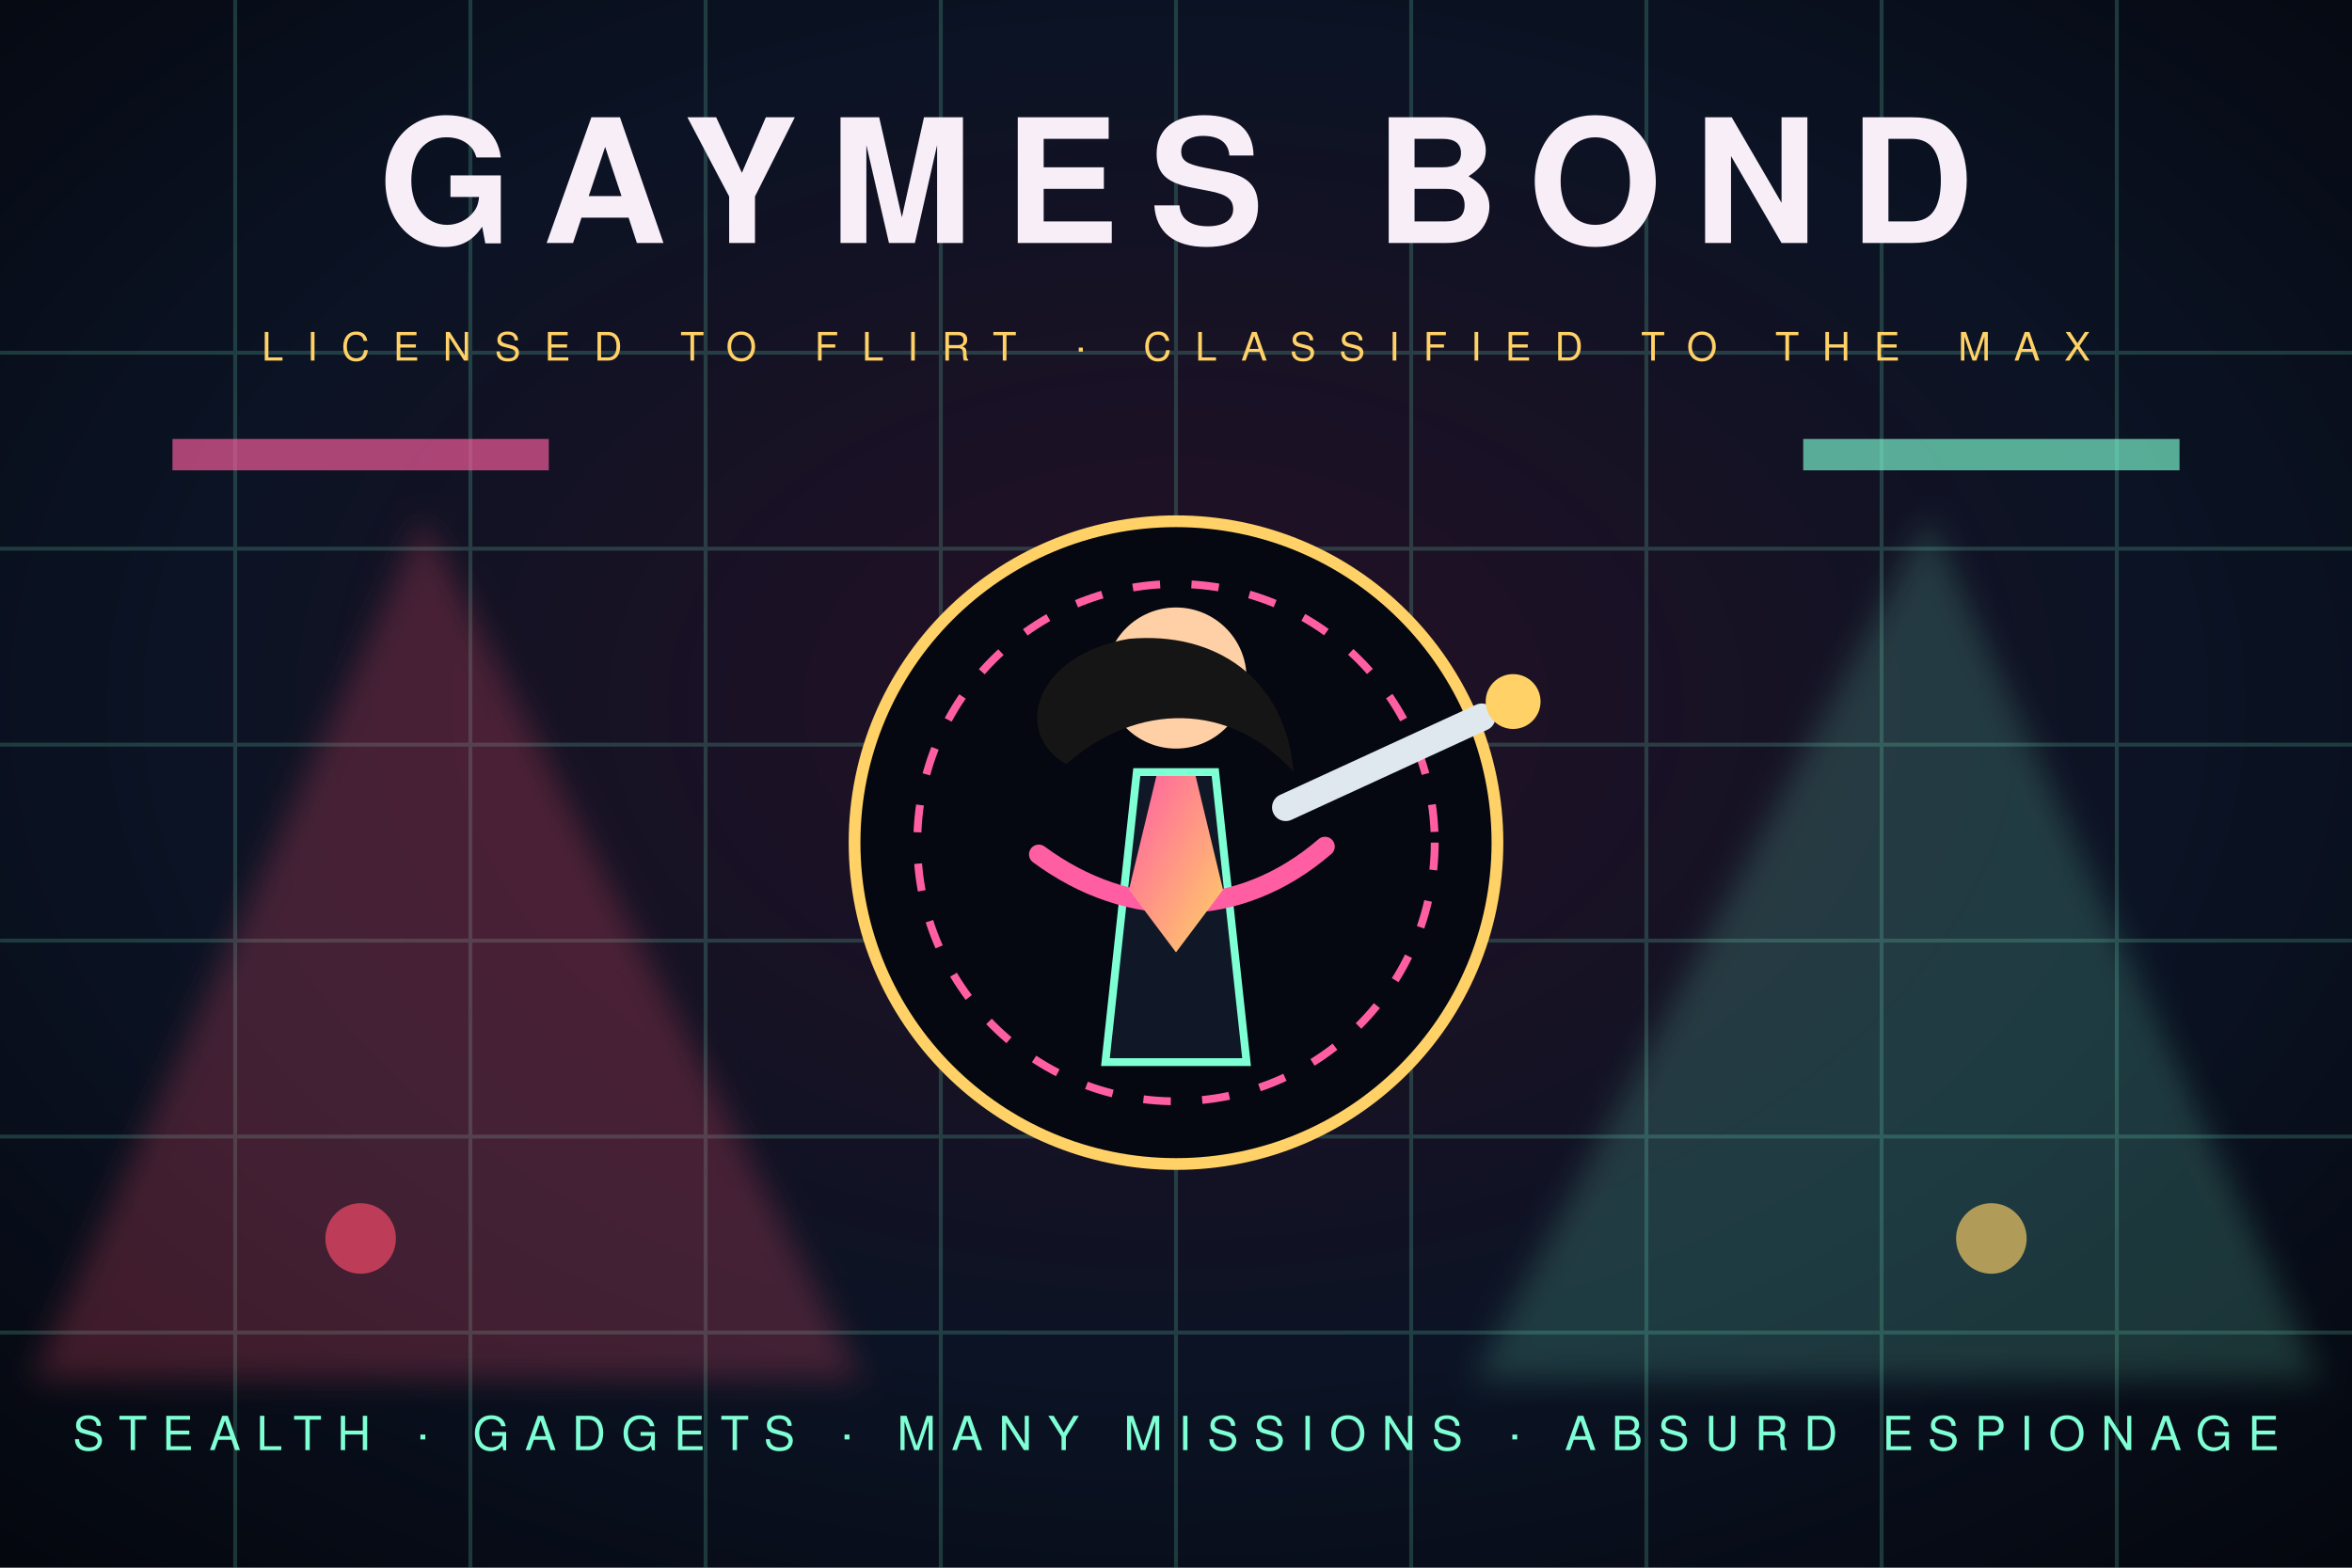
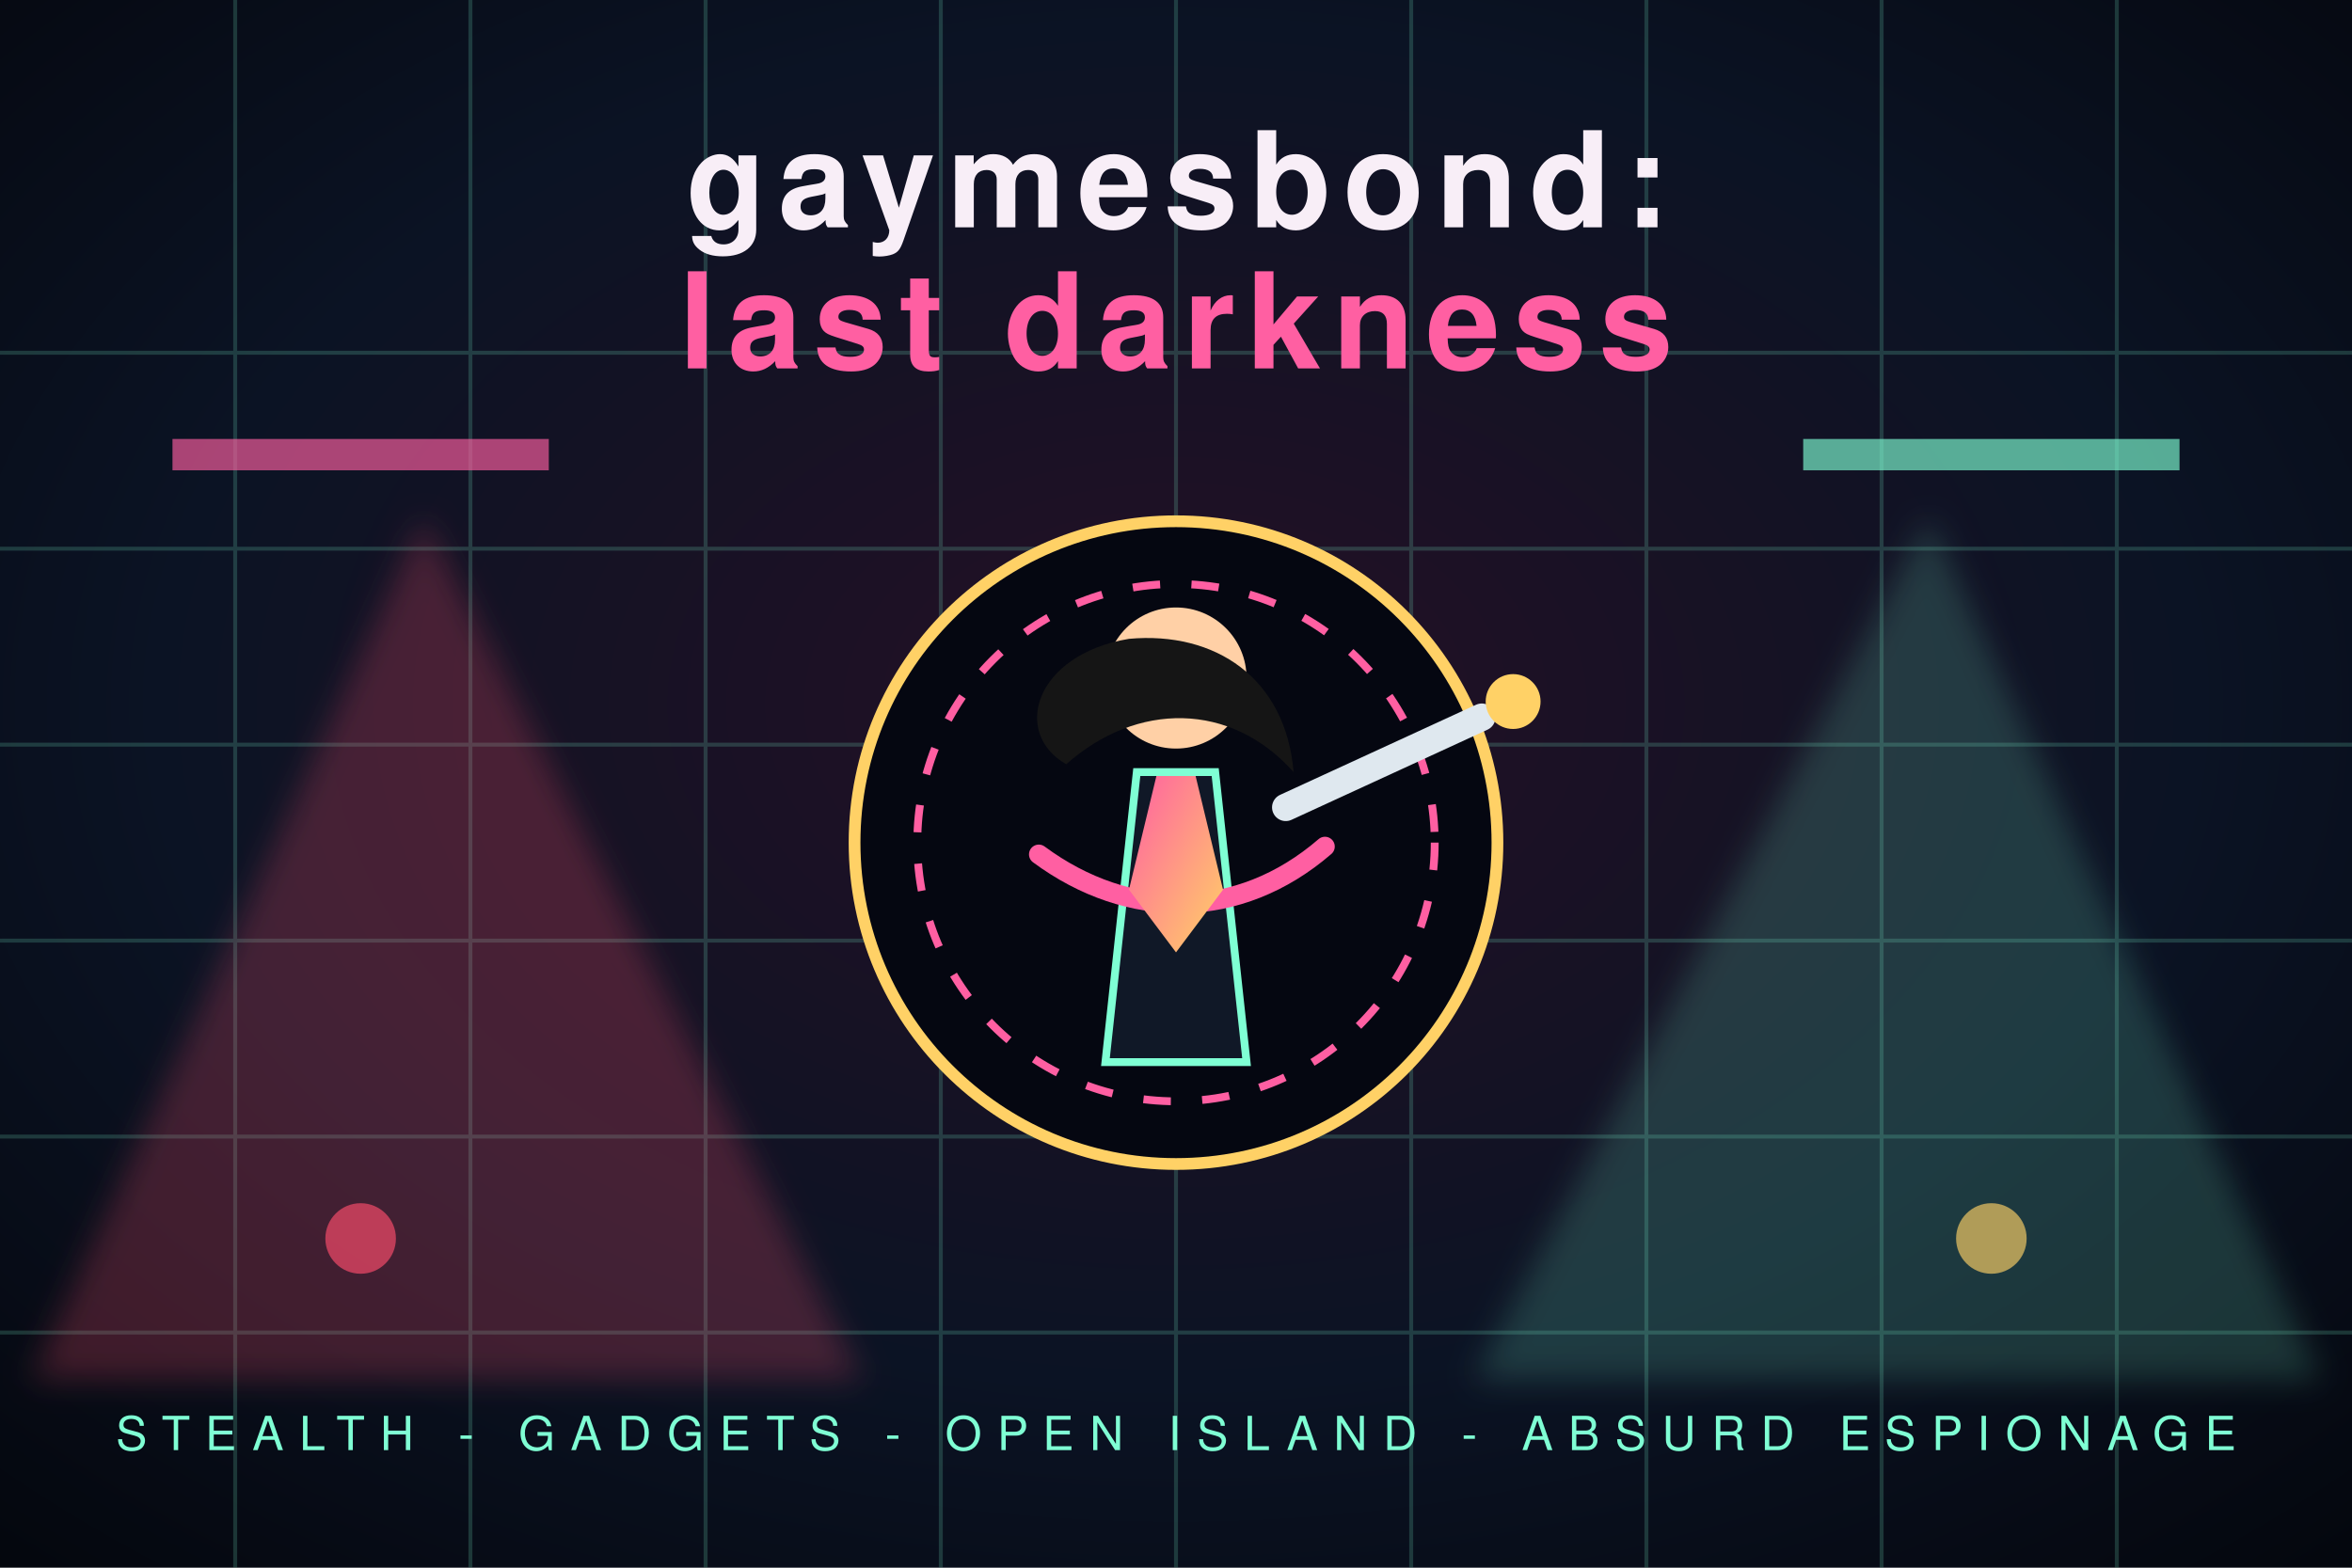
<svg xmlns="http://www.w3.org/2000/svg" viewBox="0 0 600 400" preserveAspectRatio="xMidYMid slice">
  <defs>
    <radialGradient id="bg" cx="50%" cy="45%" r="78%">
      <stop offset="0%" stop-color="#251025" />
      <stop offset="55%" stop-color="#0b1324" />
      <stop offset="100%" stop-color="#03050a" />
    </radialGradient>
    <linearGradient id="pink" x1="0" y1="0" x2="1" y2="1">
      <stop offset="0%" stop-color="#ff5fa2" />
      <stop offset="100%" stop-color="#ffd166" />
    </linearGradient>
    <filter id="glow" x="-40%" y="-40%" width="180%" height="180%">
      <feGaussianBlur stdDeviation="4" />
    </filter>
  </defs>
  <rect width="600" height="400" fill="url(#bg)" />
  <g opacity="0.18" stroke="#7fffd4" stroke-width="1">
    <path d="M0 90H600M0 140H600M0 190H600M0 240H600M0 290H600M0 340H600" />
    <path d="M60 0V400M120 0V400M180 0V400M240 0V400M300 0V400M360 0V400M420 0V400M480 0V400M540 0V400" />
  </g>
  <g filter="url(#glow)" opacity="0.65">
    <polygon points="108,132 220,352 8,352" fill="#ff4d6d" opacity="0.35" />
    <polygon points="492,132 592,352 376,352" fill="#7fffd4" opacity="0.26" />
  </g>
  <g transform="translate(300 215)">
    <circle r="82" fill="#050711" stroke="#ffd166" stroke-width="3" />
    <circle r="66" fill="none" stroke="#ff5fa2" stroke-width="2" stroke-dasharray="7 8" />
    <path d="M-18 56L-10 -18H10L18 56Z" fill="#101827" stroke="#7fffd4" stroke-width="2" />
    <circle cy="-42" r="18" fill="#ffd0a6" />
    <path d="M-28 -20C-10 -36 14 -36 30 -18C28 -42 10 -54 -12 -52C-36 -48 -42 -28 -28 -20Z" fill="#151515" />
    <path d="M-35 3C-12 20 16 20 38 1" fill="none" stroke="#ff5fa2" stroke-width="5" stroke-linecap="round" />
    <path d="M28 -9L78 -32" stroke="#dfe8ef" stroke-width="7" stroke-linecap="round" />
    <circle cx="86" cy="-36" r="7" fill="#ffd166" />
    <path d="M-5 -17L5 -17L12 12L0 28L-12 12Z" fill="url(#pink)" />
  </g>
  <g font-family="Helvetica,Arial,sans-serif" text-anchor="middle">
-     <text x="300" y="62" font-size="44" font-weight="800" letter-spacing="8" fill="#f8eef7">GAYMES BOND</text>
-     <text x="300" y="92" font-size="10" letter-spacing="6" fill="#ffd166">LICENSED TO FLIRT · CLASSIFIED TO THE MAX</text>
-     <text x="300" y="370" font-size="12" letter-spacing="4" fill="#7fffd4">STEALTH · GADGETS · MANY MISSIONS · ABSURD ESPIONAGE</text>
+     <text x="300" y="58" font-size="34" font-weight="800" letter-spacing="3" fill="#f8eef7">gaymesbond:</text>
+     <text x="300" y="94" font-size="34" font-weight="800" letter-spacing="3" fill="#ff5fa2">last darkness</text>
+     <text x="300" y="370" font-size="12" letter-spacing="4" fill="#7fffd4">STEALTH - GADGETS - OPEN ISLAND - ABSURD ESPIONAGE</text>
  </g>
  <g opacity="0.65">
    <rect x="44" y="112" width="96" height="8" fill="#ff5fa2" />
    <rect x="460" y="112" width="96" height="8" fill="#7fffd4" />
    <circle cx="92" cy="316" r="9" fill="#ff4d6d" />
    <circle cx="508" cy="316" r="9" fill="#ffd166" />
  </g>
</svg>
